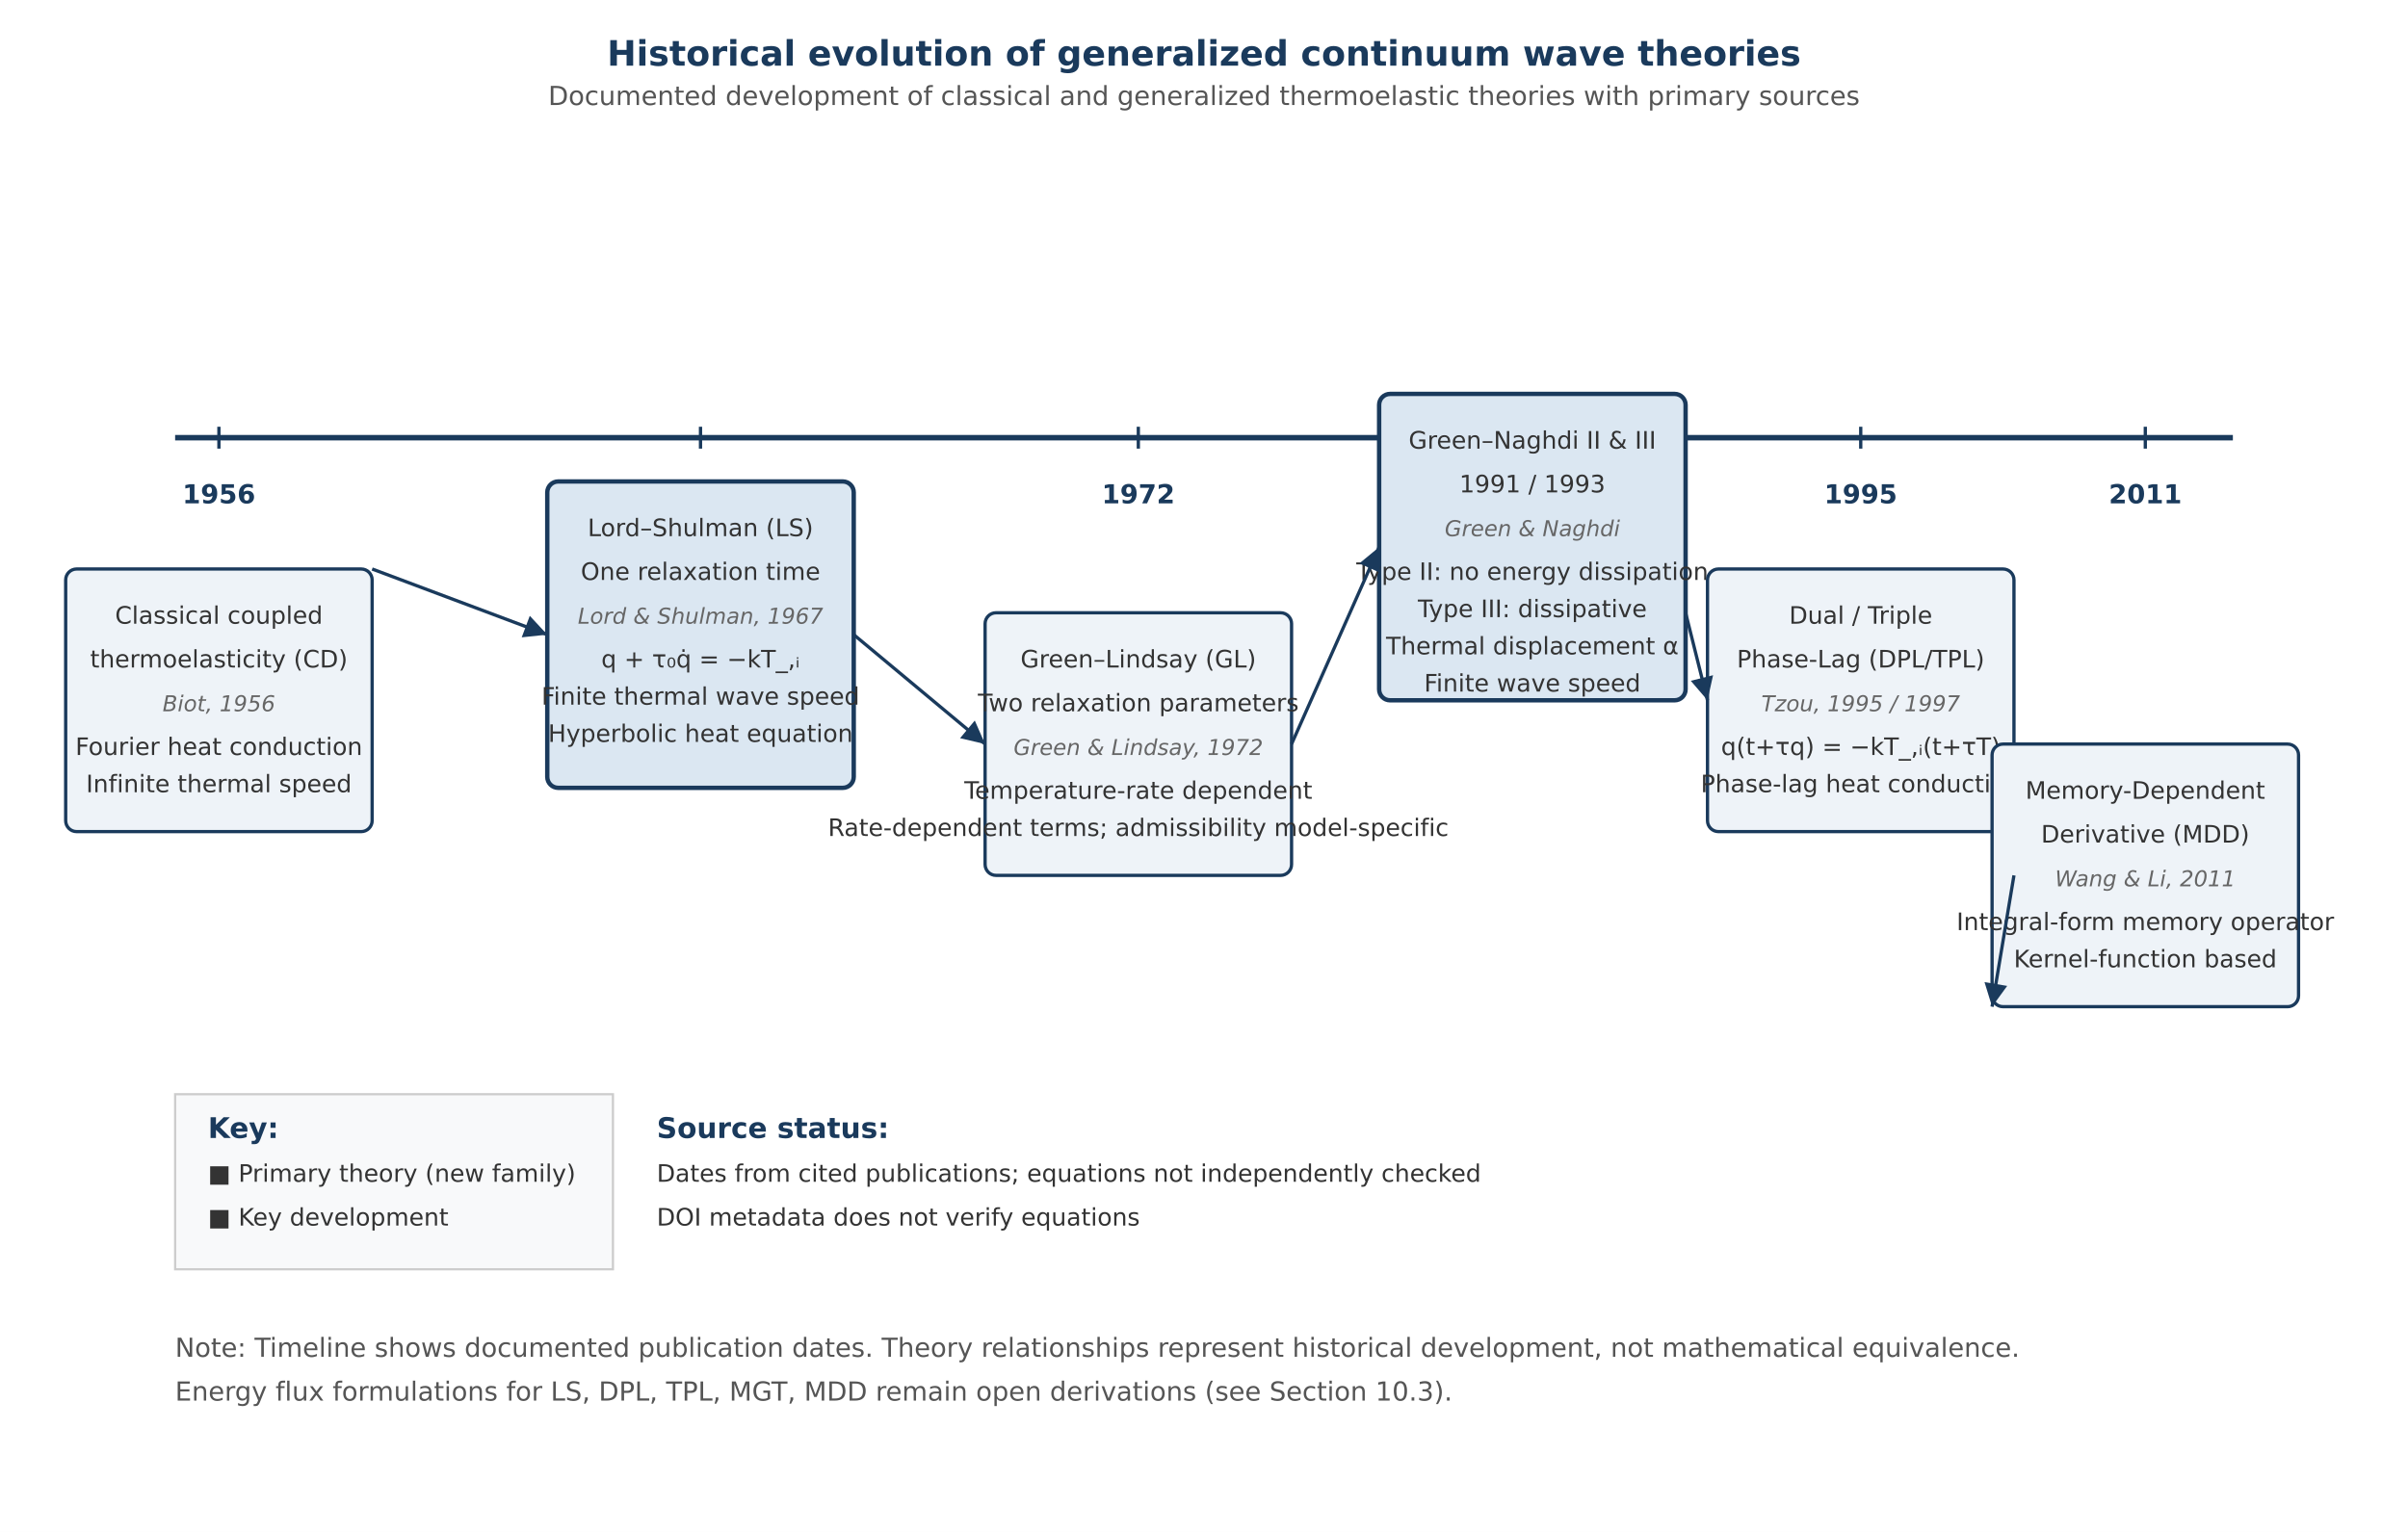
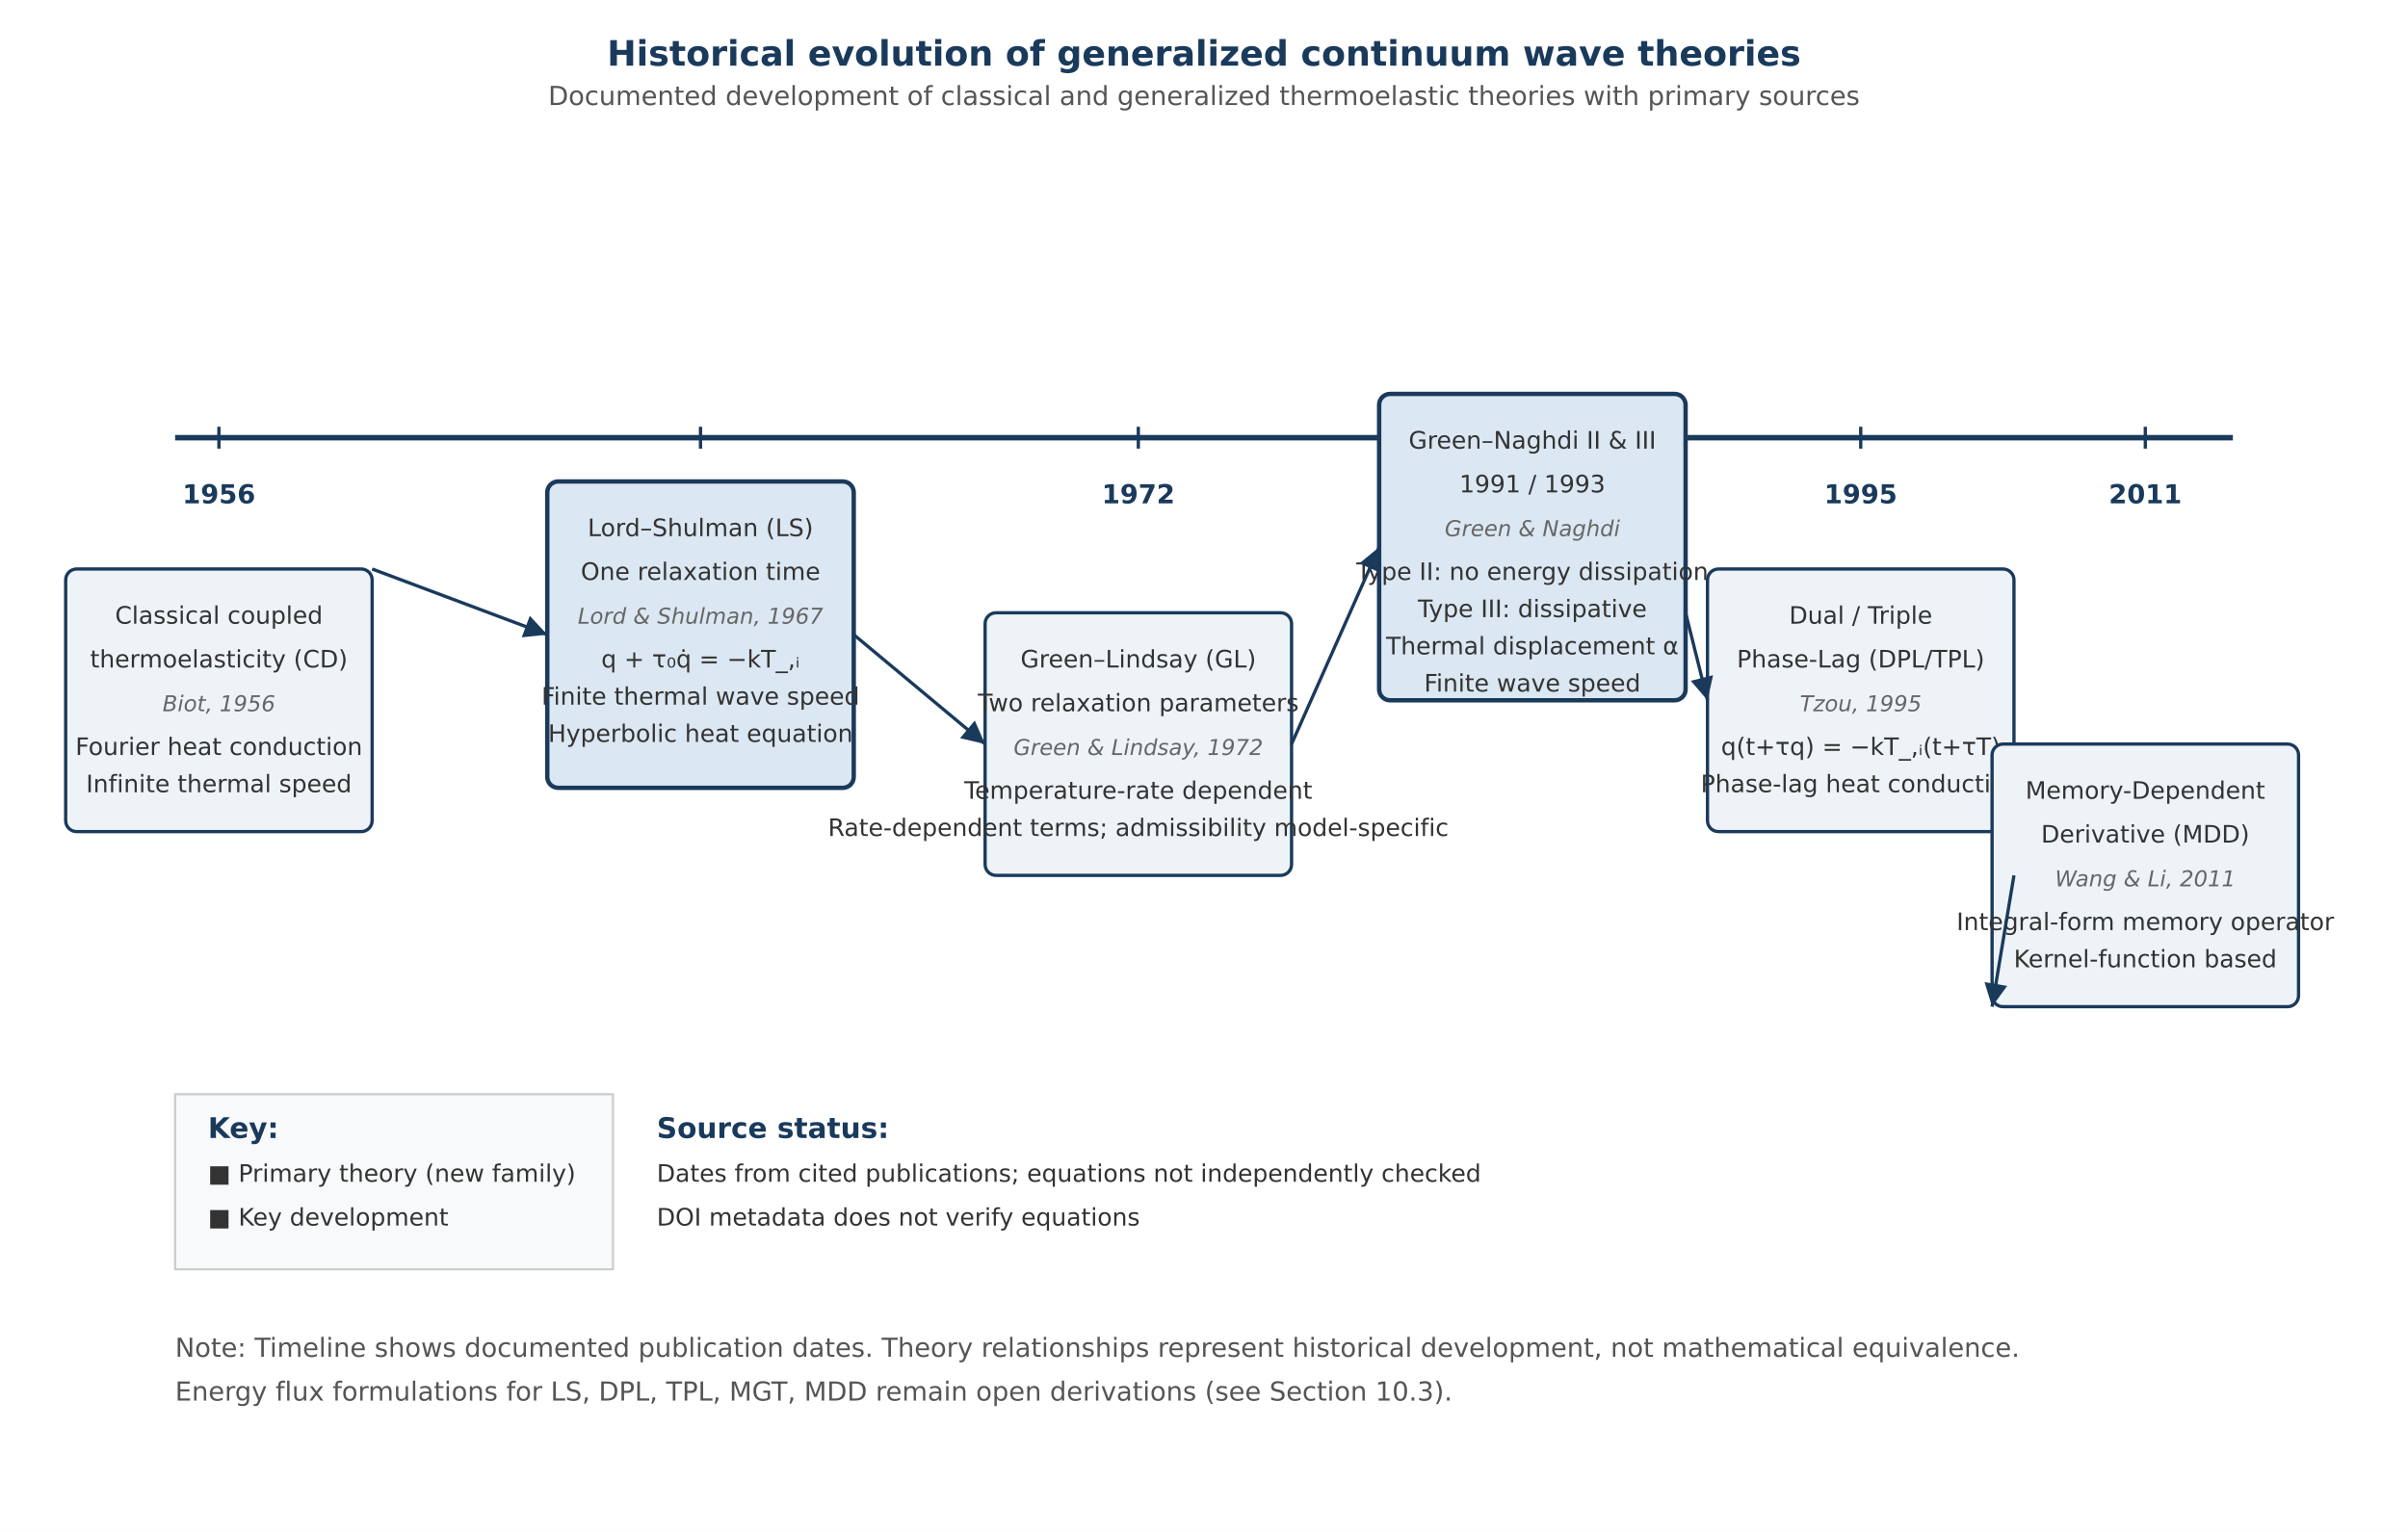
<svg xmlns="http://www.w3.org/2000/svg" width="1100" height="700" viewBox="0 0 1100 700">
  <defs>
    <style>
      .title { font: 700 16px 'DejaVu Sans', sans-serif; fill: #1a3a5c; }
      .subtitle { font: 12px 'DejaVu Sans', sans-serif; fill: #555; }
      .axis-label { font: 700 13px 'DejaVu Sans', sans-serif; fill: #1a3a5c; }
      .year { font: 700 12px 'DejaVu Sans', monospace; fill: #1a3a5c; }
      .theory { font: 11px 'DejaVu Sans', sans-serif; fill: #333; }
      .author { font: 10px 'DejaVu Sans', sans-serif; fill: #666; font-style: italic; }
      .line { stroke: #1a3a5c; stroke-width: 2.5; fill: none; }
      .tick { stroke: #1a3a5c; stroke-width: 1.5; }
      .node { fill: #eef3f8; stroke: #1a3a5c; stroke-width: 1.5; rx: 5; ry: 5; }
      .node-key { fill: #dbe7f2; stroke: #1a3a5c; stroke-width: 2; rx: 5; ry: 5; }
      .arrow { stroke: #1a3a5c; stroke-width: 1.5; fill: #1a3a5c; marker-end: url(#arrowhead); }
      .connector { stroke: #8fa8bd; stroke-width: 1.2; stroke-dasharray: 4,3; fill: none; }
    </style>
    <marker id="arrowhead" markerWidth="8" markerHeight="8" refX="7" refY="3.5" orient="auto">
      <polygon points="0,0 7,3.5 0,7" fill="#1a3a5c" />
    </marker>
  </defs>
  <rect width="1100" height="700" fill="white" />
  <text x="550" y="30" class="title" text-anchor="middle">Historical evolution of generalized continuum wave theories</text>
  <text x="550" y="48" class="subtitle" text-anchor="middle">Documented development of classical and generalized thermoelastic theories with primary sources</text>
  <line x1="80" y1="200" x2="1020" y2="200" class="line" />
  <g class="tick">
    <line x1="100" y1="195" x2="100" y2="205" />
    <line x1="320" y1="195" x2="320" y2="205" />
    <line x1="520" y1="195" x2="520" y2="205" />
    <line x1="700" y1="195" x2="700" y2="205" />
    <line x1="850" y1="195" x2="850" y2="205" />
    <line x1="980" y1="195" x2="980" y2="205" />
  </g>
  <text x="100" y="230" class="year" text-anchor="middle">1956</text>
  <text x="320" y="230" class="year" text-anchor="middle">1967</text>
  <text x="520" y="230" class="year" text-anchor="middle">1972</text>
  <text x="700" y="230" class="year" text-anchor="middle">1991</text>
  <text x="850" y="230" class="year" text-anchor="middle">1995</text>
  <text x="980" y="230" class="year" text-anchor="middle">2011</text>
  <rect x="30" y="260" width="140" height="120" class="node" />
  <text x="100" y="285" class="theory" text-anchor="middle" font-weight="bold">Classical coupled</text>
  <text x="100" y="305" class="theory" text-anchor="middle">thermoelasticity (CD)</text>
  <text x="100" y="325" class="author" text-anchor="middle">Biot, 1956</text>
  <text x="100" y="345" class="theory" text-anchor="middle" font-size="10">Fourier heat conduction</text>
  <text x="100" y="362" class="theory" text-anchor="middle" font-size="10">Infinite thermal speed</text>
  <rect x="250" y="220" width="140" height="140" class="node-key" />
  <text x="320" y="245" class="theory" text-anchor="middle" font-weight="bold">Lord–Shulman (LS)</text>
  <text x="320" y="265" class="theory" text-anchor="middle">One relaxation time</text>
  <text x="320" y="285" class="author" text-anchor="middle">Lord &amp; Shulman, 1967</text>
  <text x="320" y="305" class="theory" text-anchor="middle" font-size="10">q + τ₀q̇ = −kT_,ᵢ</text>
  <text x="320" y="322" class="theory" text-anchor="middle" font-size="10">Finite thermal wave speed</text>
  <text x="320" y="339" class="theory" text-anchor="middle" font-size="10">Hyperbolic heat equation</text>
  <rect x="450" y="280" width="140" height="120" class="node" />
  <text x="520" y="305" class="theory" text-anchor="middle" font-weight="bold">Green–Lindsay (GL)</text>
  <text x="520" y="325" class="theory" text-anchor="middle">Two relaxation parameters</text>
  <text x="520" y="345" class="author" text-anchor="middle">Green &amp; Lindsay, 1972</text>
  <text x="520" y="365" class="theory" text-anchor="middle" font-size="10">Temperature-rate dependent</text>
  <text x="520" y="382" class="theory" text-anchor="middle" font-size="10">Rate-dependent terms; admissibility model-specific</text>
  <rect x="630" y="180" width="140" height="140" class="node-key" />
  <text x="700" y="205" class="theory" text-anchor="middle" font-weight="bold">Green–Naghdi II &amp; III</text>
  <text x="700" y="225" class="theory" text-anchor="middle">1991 / 1993</text>
  <text x="700" y="245" class="author" text-anchor="middle">Green &amp; Naghdi</text>
  <text x="700" y="265" class="theory" text-anchor="middle" font-size="10">Type II: no energy dissipation</text>
  <text x="700" y="282" class="theory" text-anchor="middle" font-size="10">Type III: dissipative</text>
  <text x="700" y="299" class="theory" text-anchor="middle" font-size="10">Thermal displacement α</text>
  <text x="700" y="316" class="theory" text-anchor="middle" font-size="10">Finite wave speed</text>
  <rect x="780" y="260" width="140" height="120" class="node" />
  <text x="850" y="285" class="theory" text-anchor="middle" font-weight="bold">Dual / Triple</text>
  <text x="850" y="305" class="theory" text-anchor="middle">Phase-Lag (DPL/TPL)</text>
-   <text x="850" y="325" class="author" text-anchor="middle">Tzou, 1995 / 1997</text>
+   <text x="850" y="325" class="author" text-anchor="middle">Tzou, 1995</text>
  <text x="850" y="345" class="theory" text-anchor="middle" font-size="10">q(t+τq) = −kT_,ᵢ(t+τT)</text>
  <text x="850" y="362" class="theory" text-anchor="middle" font-size="10">Phase-lag heat conduction</text>
  <rect x="910" y="340" width="140" height="120" class="node" />
  <text x="980" y="365" class="theory" text-anchor="middle" font-weight="bold">Memory-Dependent</text>
  <text x="980" y="385" class="theory" text-anchor="middle">Derivative (MDD)</text>
  <text x="980" y="405" class="author" text-anchor="middle">Wang &amp; Li, 2011</text>
  <text x="980" y="425" class="theory" text-anchor="middle" font-size="10">Integral-form memory operator</text>
  <text x="980" y="442" class="theory" text-anchor="middle" font-size="10">Kernel-function based</text>
  <line x1="170" y1="260" x2="250" y2="290" class="arrow" />
  <line x1="390" y1="290" x2="450" y2="340" class="arrow" />
  <line x1="590" y1="340" x2="630" y2="250" class="arrow" />
  <line x1="770" y1="280" x2="780" y2="320" class="arrow" />
  <line x1="920" y1="400" x2="910" y2="460" class="arrow" />
  <rect x="80" y="500" width="200" height="80" fill="#f8f9fa" stroke="#cccccc" stroke-width="1" />
  <text x="95" y="520" class="axis-label">Key:</text>
  <text x="95" y="540" class="theory" font-size="10">■ Primary theory (new family)</text>
  <text x="95" y="560" class="theory" font-size="10">■ Key development</text>
  <text x="300" y="520" class="axis-label">Source status:</text>
  <text x="300" y="540" class="theory" font-size="10">Dates from cited publications; equations not independently checked</text>
  <text x="300" y="560" class="theory" font-size="10">DOI metadata does not verify equations</text>
  <text x="80" y="620" class="subtitle" font-size="10">Note: Timeline shows documented publication dates. Theory relationships represent historical development, not mathematical equivalence.</text>
  <text x="80" y="640" class="subtitle" font-size="10">Energy flux formulations for LS, DPL, TPL, MGT, MDD remain open derivations (see Section 10.3).</text>
</svg>
